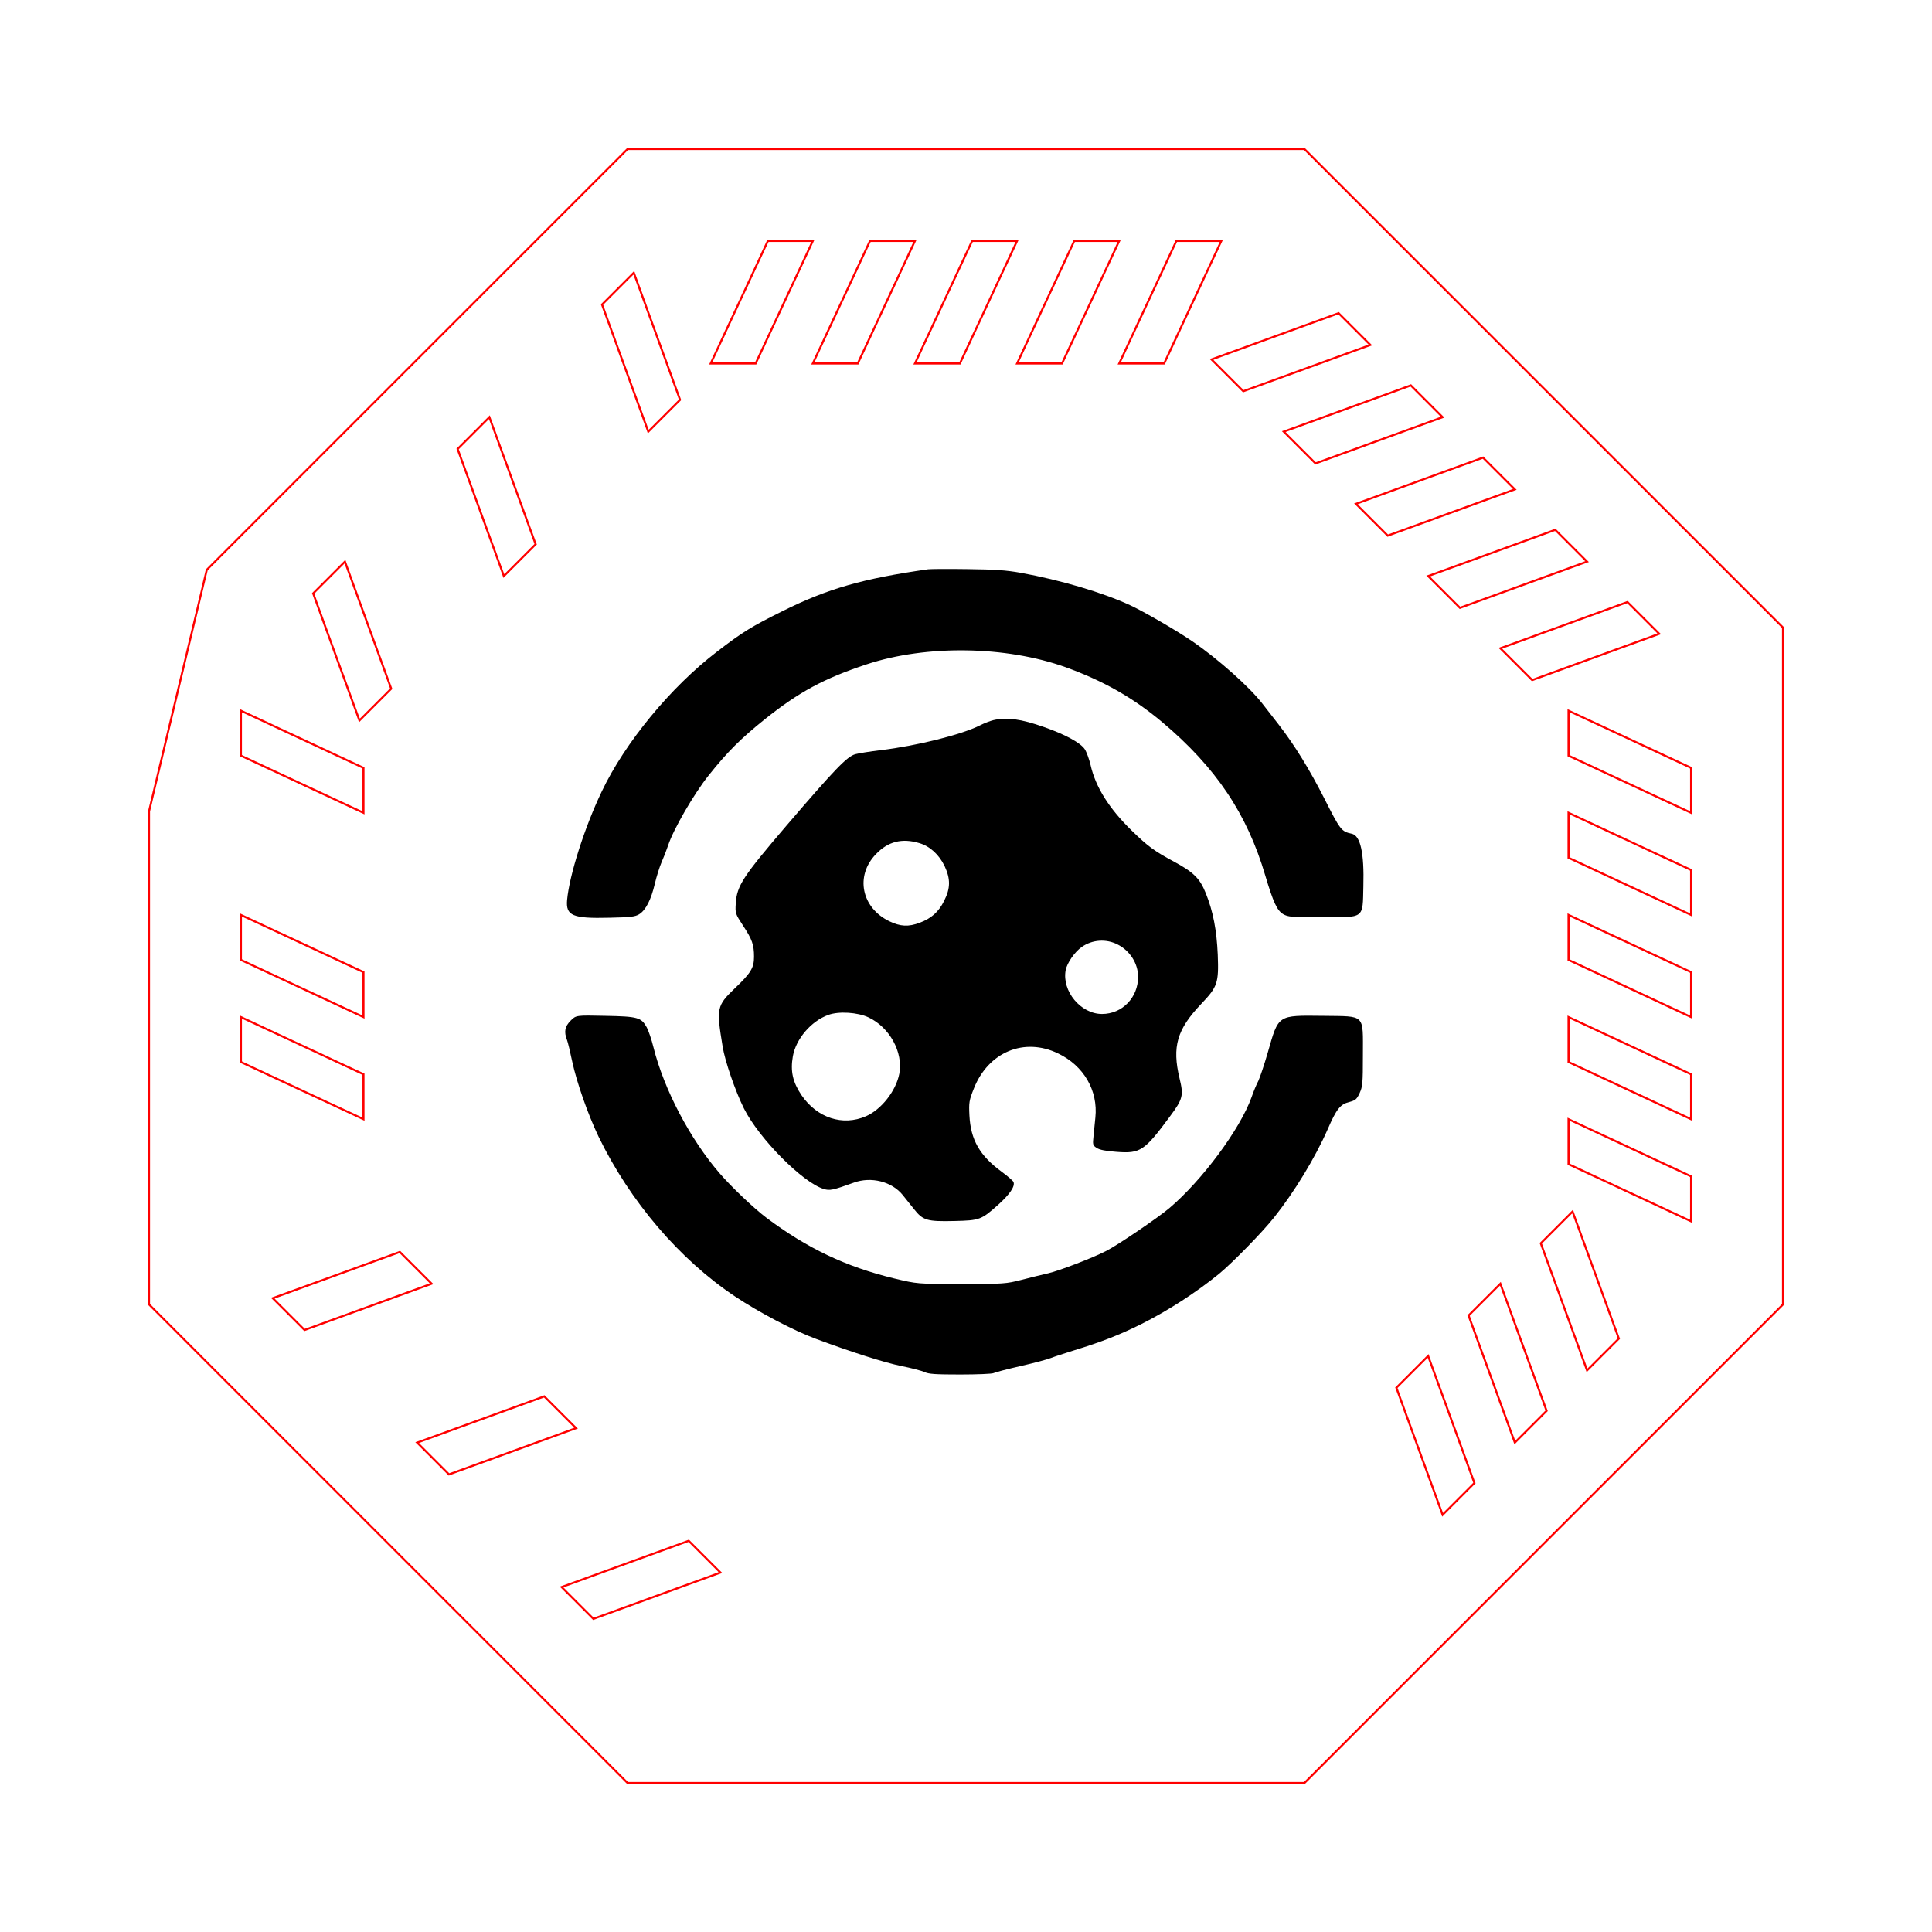
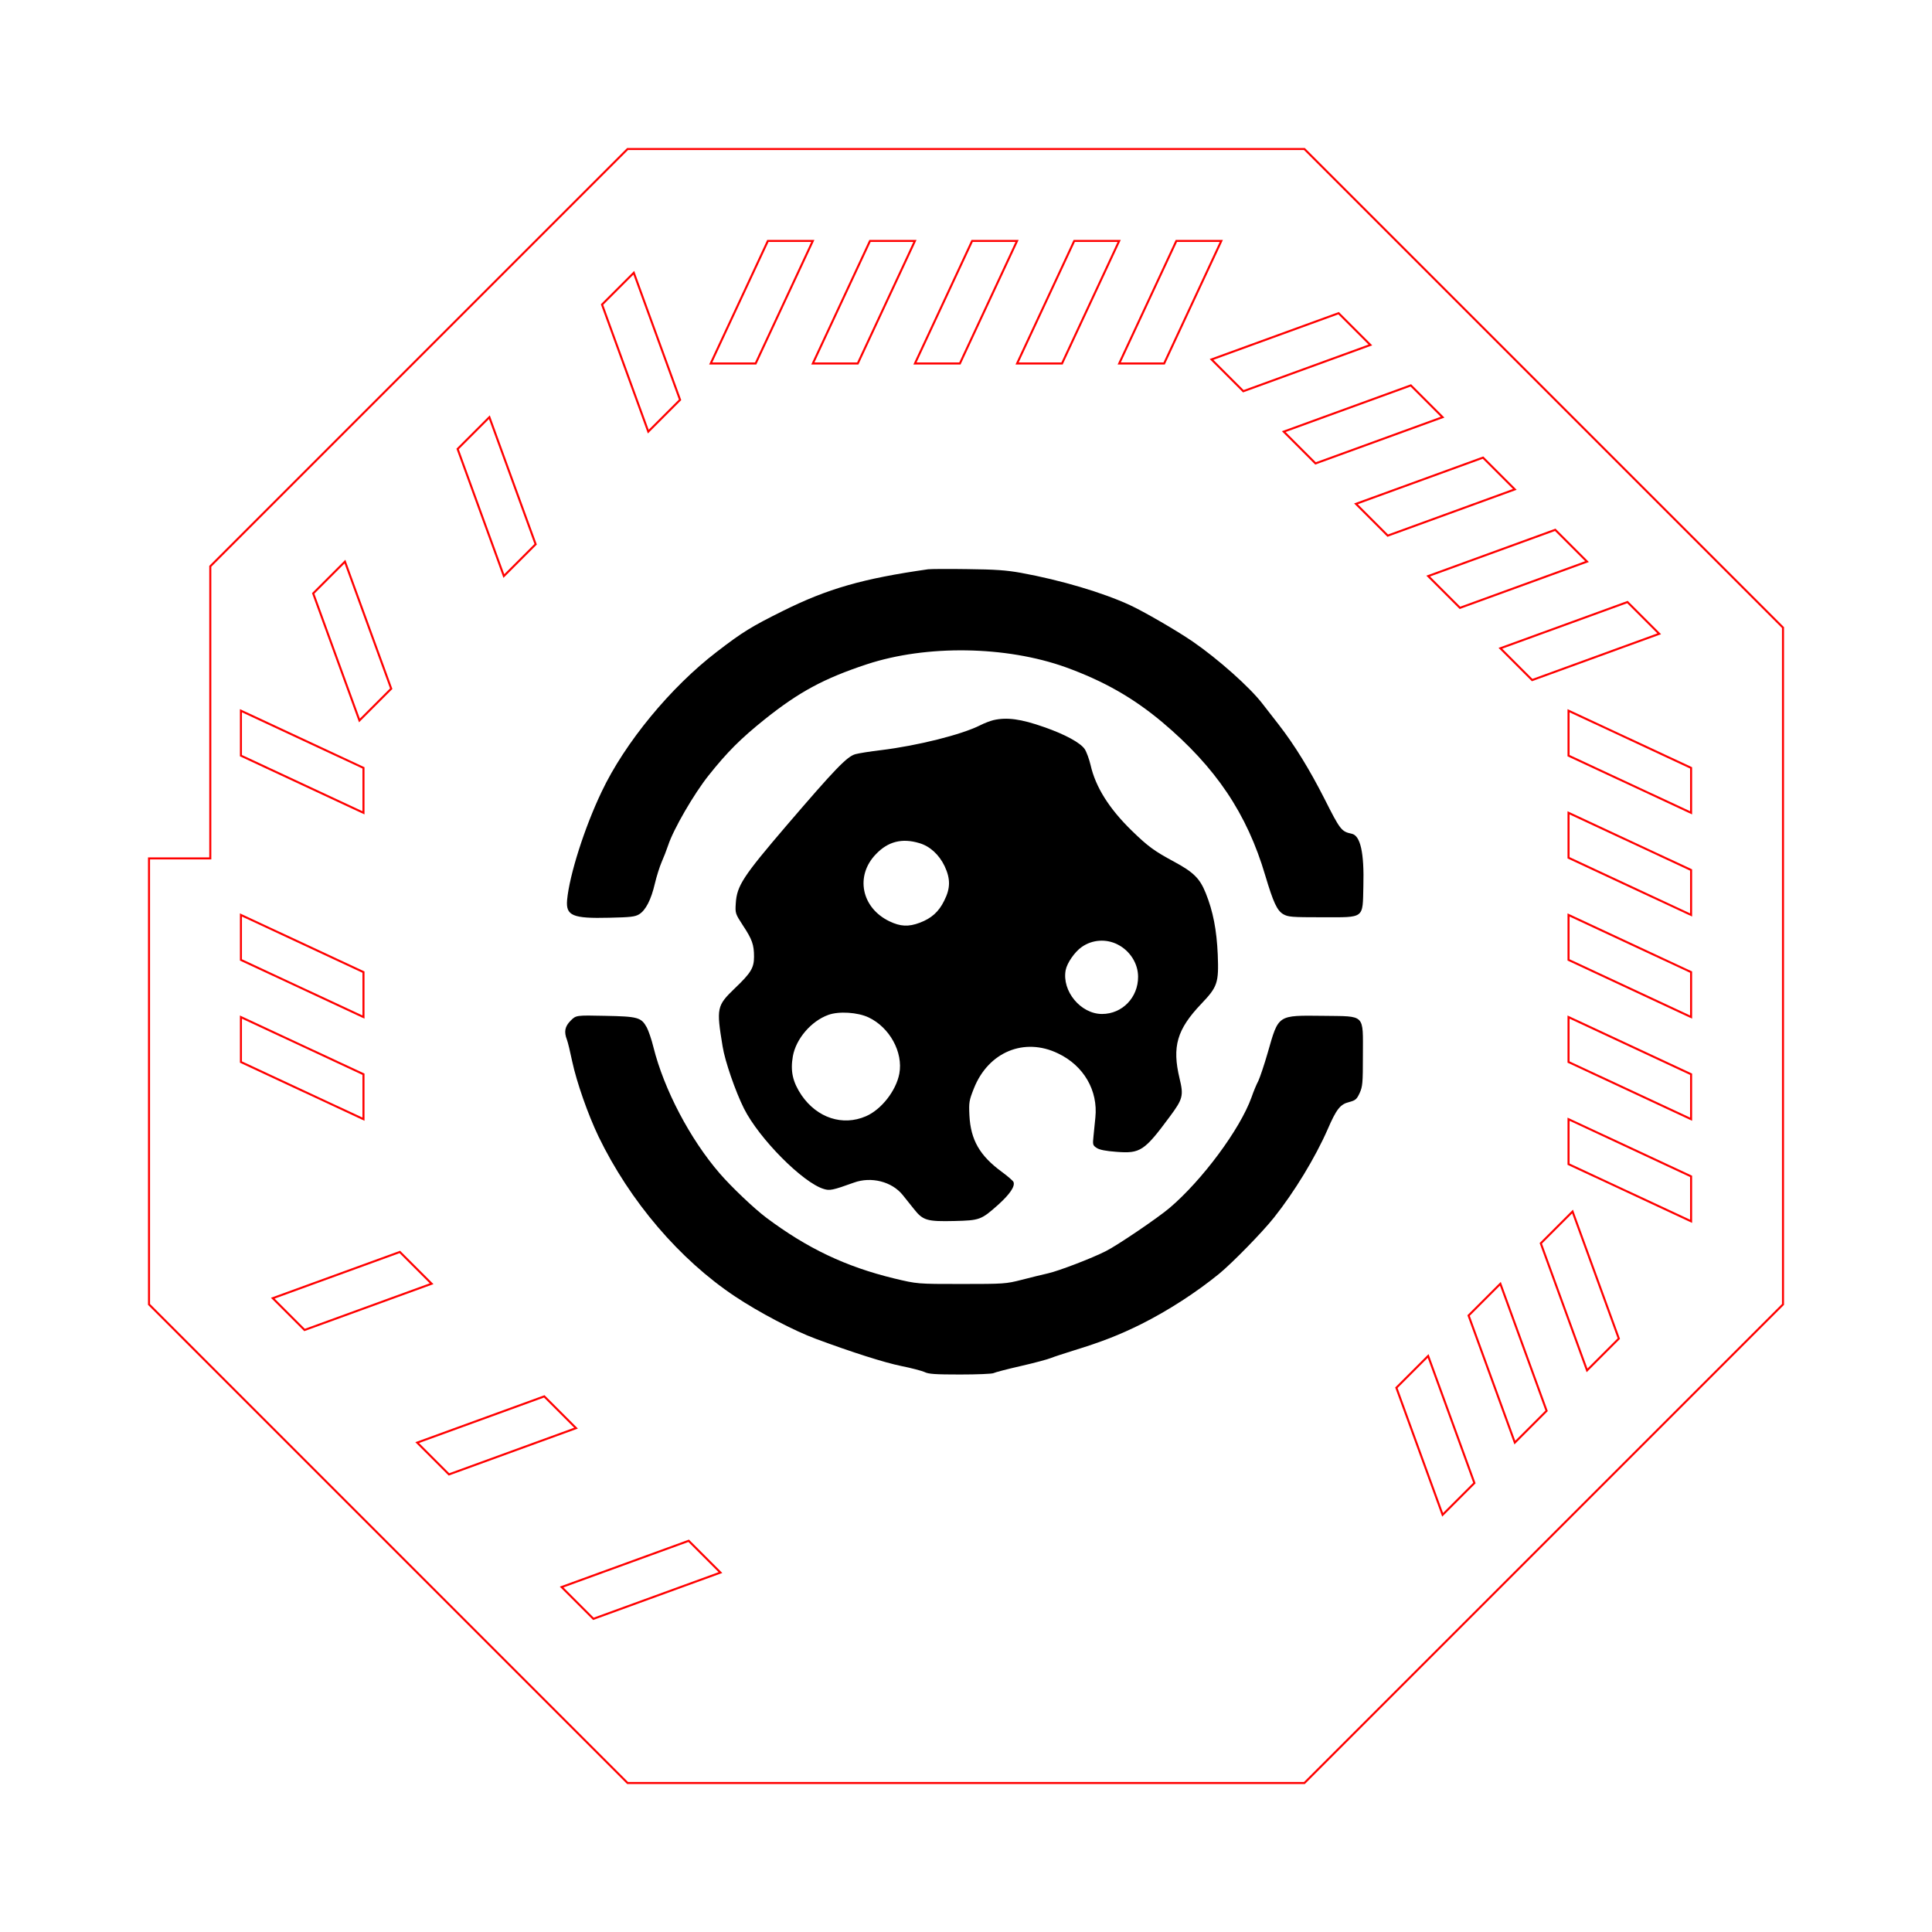
<svg xmlns="http://www.w3.org/2000/svg" width="94.591mm" height="94.591mm" viewBox="0 0 94.591 94.591">
  <style>
  .cut { fill: none; stroke: #ff0000; stroke-width: 0.1; }
  .mark { fill: none; stroke: #0000ff; stroke-width: 0.1; }
</style>
  <g id="L-rocky">
-     <polygon points="30.727,7.296 63.864,7.296 87.296,30.727 87.296,63.864 63.864,87.296 30.727,87.296 7.296,63.864 7.296,39.727 10.124,27.899" class="cut" />
+     <polygon points="30.727,7.296 63.864,7.296 87.296,30.727 87.296,63.864 63.864,87.296 30.727,87.296 7.296,63.864 7.296,42.027 10.296,42.027 10.296,27.727" class="cut" />
    <polygon points="34.797,17.796 36.997,17.796 39.795,11.796 37.595,11.796" class="cut" />
    <polygon points="39.797,17.796 41.997,17.796 44.795,11.796 42.595,11.796" class="cut" />
    <polygon points="44.797,17.796 46.997,17.796 49.795,11.796 47.595,11.796" class="cut" />
    <polygon points="49.797,17.796 51.997,17.796 54.795,11.796 52.595,11.796" class="cut" />
    <polygon points="54.797,17.796 56.997,17.796 59.795,11.796 57.595,11.796" class="cut" />
    <polygon points="59.317,17.598 60.873,19.154 67.094,16.889 65.538,15.334" class="cut" />
    <polygon points="62.853,21.133 64.408,22.689 70.629,20.425 69.074,18.869" class="cut" />
    <polygon points="66.388,24.669 67.944,26.225 74.165,23.960 72.609,22.405" class="cut" />
    <polygon points="69.924,28.205 71.480,29.760 77.701,27.496 76.145,25.940" class="cut" />
    <polygon points="73.459,31.740 75.015,33.296 81.236,31.031 79.680,29.476" class="cut" />
    <polygon points="76.796,34.797 76.796,36.997 82.796,39.795 82.796,37.595" class="cut" />
    <polygon points="76.796,39.797 76.796,41.997 82.796,44.795 82.796,42.595" class="cut" />
    <polygon points="76.796,44.797 76.796,46.997 82.796,49.795 82.796,47.595" class="cut" />
    <polygon points="76.796,49.797 76.796,51.997 82.796,54.795 82.796,52.595" class="cut" />
    <polygon points="76.796,54.797 76.796,56.997 82.796,59.795 82.796,57.595" class="cut" />
    <polygon points="76.993,59.317 75.438,60.873 77.702,67.094 79.258,65.538" class="cut" />
    <polygon points="73.458,62.853 71.902,64.408 74.167,70.629 75.722,69.074" class="cut" />
    <polygon points="69.922,66.388 68.367,67.944 70.631,74.165 72.187,72.609" class="cut" />
    <polygon points="35.274,76.993 33.718,75.438 27.497,77.702 29.053,79.258" class="cut" />
    <polygon points="28.203,69.922 26.647,68.367 20.426,70.631 21.982,72.187" class="cut" />
    <polygon points="21.132,62.851 19.576,61.296 13.355,63.560 14.911,65.116" class="cut" />
    <polygon points="17.796,54.795 17.796,52.595 11.796,49.797 11.796,51.997" class="cut" />
    <polygon points="17.796,49.795 17.796,47.595 11.796,44.797 11.796,46.997" class="cut" />
    <polygon points="17.796,39.795 17.796,37.595 11.796,34.797 11.796,36.997" class="cut" />
    <polygon points="17.598,35.274 19.154,33.718 16.889,27.497 15.334,29.053" class="cut" />
    <polygon points="24.669,28.203 26.225,26.647 23.960,20.426 22.405,21.982" class="cut" />
    <polygon points="31.740,21.132 33.296,19.576 31.031,13.355 29.476,14.911" class="cut" />
    <svg x="27.296" y="27.296" width="40.000" height="40.000" viewBox="0 0 528 528">
      <g transform="translate(0,528) scale(0.1,-0.1)" fill="#000000" stroke="none">
        <path d="M2395 5204 c-421 -60 -649 -125 -940 -270 -201 -100 -259 -135 -425 -263 -298 -228 -595 -588 -745 -905 -110 -230 -208 -537 -223 -699 -9 -102 35 -121 273 -115 136 3 165 6 192 22 43 26 78 95 102 198 11 47 31 110 44 140 13 29 32 78 42 108 34 104 167 333 261 451 121 152 207 238 364 364 222 177 381 263 659 355 386 127 899 119 1285 -19 245 -89 434 -196 623 -354 347 -292 549 -592 667 -992 52 -174 76 -226 116 -250 32 -18 51 -20 254 -20 275 0 259 -12 264 200 6 217 -19 329 -76 340 -66 14 -74 25 -175 225 -96 189 -192 346 -296 480 -28 36 -75 97 -105 135 -82 107 -288 290 -451 402 -102 70 -316 194 -405 235 -177 82 -448 162 -705 209 -95 17 -166 22 -345 24 -124 2 -238 1 -255 -1z M2817 4229 c-20 -5 -58 -19 -85 -33 -121 -61 -405 -132 -642 -161 -69 -8 -143 -20 -165 -26 -54 -15 -130 -94 -443 -459 -284 -332 -323 -391 -330 -506 -4 -63 -3 -66 47 -143 59 -89 71 -124 71 -201 0 -72 -20 -105 -125 -205 -116 -112 -119 -126 -78 -375 15 -95 83 -291 138 -401 98 -195 381 -480 516 -520 38 -12 58 -8 194 41 112 41 246 7 316 -80 15 -19 48 -60 72 -90 59 -75 85 -82 262 -78 164 4 173 7 284 106 74 67 109 118 98 146 -3 8 -38 38 -76 66 -142 104 -201 206 -209 365 -4 84 -2 96 29 174 93 235 325 332 544 226 166 -79 259 -240 241 -414 -3 -33 -9 -88 -12 -120 -6 -56 -5 -60 21 -77 18 -12 59 -20 128 -25 154 -12 180 6 345 229 84 113 89 135 62 246 -49 205 -17 316 140 481 106 111 114 136 107 318 -7 160 -30 280 -78 399 -38 94 -78 134 -204 202 -130 70 -169 99 -273 200 -147 143 -235 283 -267 425 -9 38 -26 85 -38 103 -28 41 -127 95 -262 142 -150 53 -241 65 -328 45z m-478 -795 c68 -20 127 -74 163 -149 38 -82 38 -142 -3 -223 -35 -72 -83 -114 -157 -142 -74 -28 -126 -25 -197 9 -181 87 -223 294 -87 434 78 82 169 105 281 71z m1281 -655 c79 -40 132 -122 132 -208 1 -134 -102 -241 -233 -241 -138 0 -260 148 -235 283 9 47 59 119 104 150 68 48 158 54 232 16z m-1610 -471 c136 -64 225 -225 199 -364 -21 -110 -116 -232 -216 -275 -150 -65 -315 -11 -416 136 -57 85 -73 155 -56 252 20 112 118 227 229 267 68 25 190 17 260 -16z M85 2287 c-38 -38 -44 -72 -24 -124 6 -15 21 -78 34 -140 29 -135 102 -343 170 -485 203 -419 524 -795 883 -1034 153 -102 381 -222 523 -274 234 -87 442 -153 550 -175 65 -13 133 -31 151 -39 25 -13 69 -16 230 -16 110 0 207 4 216 9 9 5 89 26 177 46 88 20 176 44 195 52 19 8 85 29 145 48 182 56 295 100 436 170 176 88 359 207 505 326 84 69 280 269 355 364 132 166 265 385 346 569 57 132 82 163 140 177 40 11 48 17 67 58 19 42 21 64 21 243 0 272 20 252 -256 256 -298 3 -288 10 -359 -238 -23 -80 -51 -162 -61 -183 -11 -20 -31 -68 -44 -106 -74 -206 -319 -536 -530 -715 -74 -63 -339 -243 -412 -279 -88 -45 -302 -127 -372 -143 -36 -8 -113 -27 -171 -42 -102 -26 -114 -27 -390 -27 -285 0 -285 0 -435 36 -313 76 -562 195 -825 392 -80 60 -227 200 -302 287 -192 222 -360 543 -428 815 -12 50 -32 107 -43 128 -36 65 -57 71 -270 75 -187 4 -187 4 -222 -31z" />
      </g>
    </svg>
  </g>
</svg>
